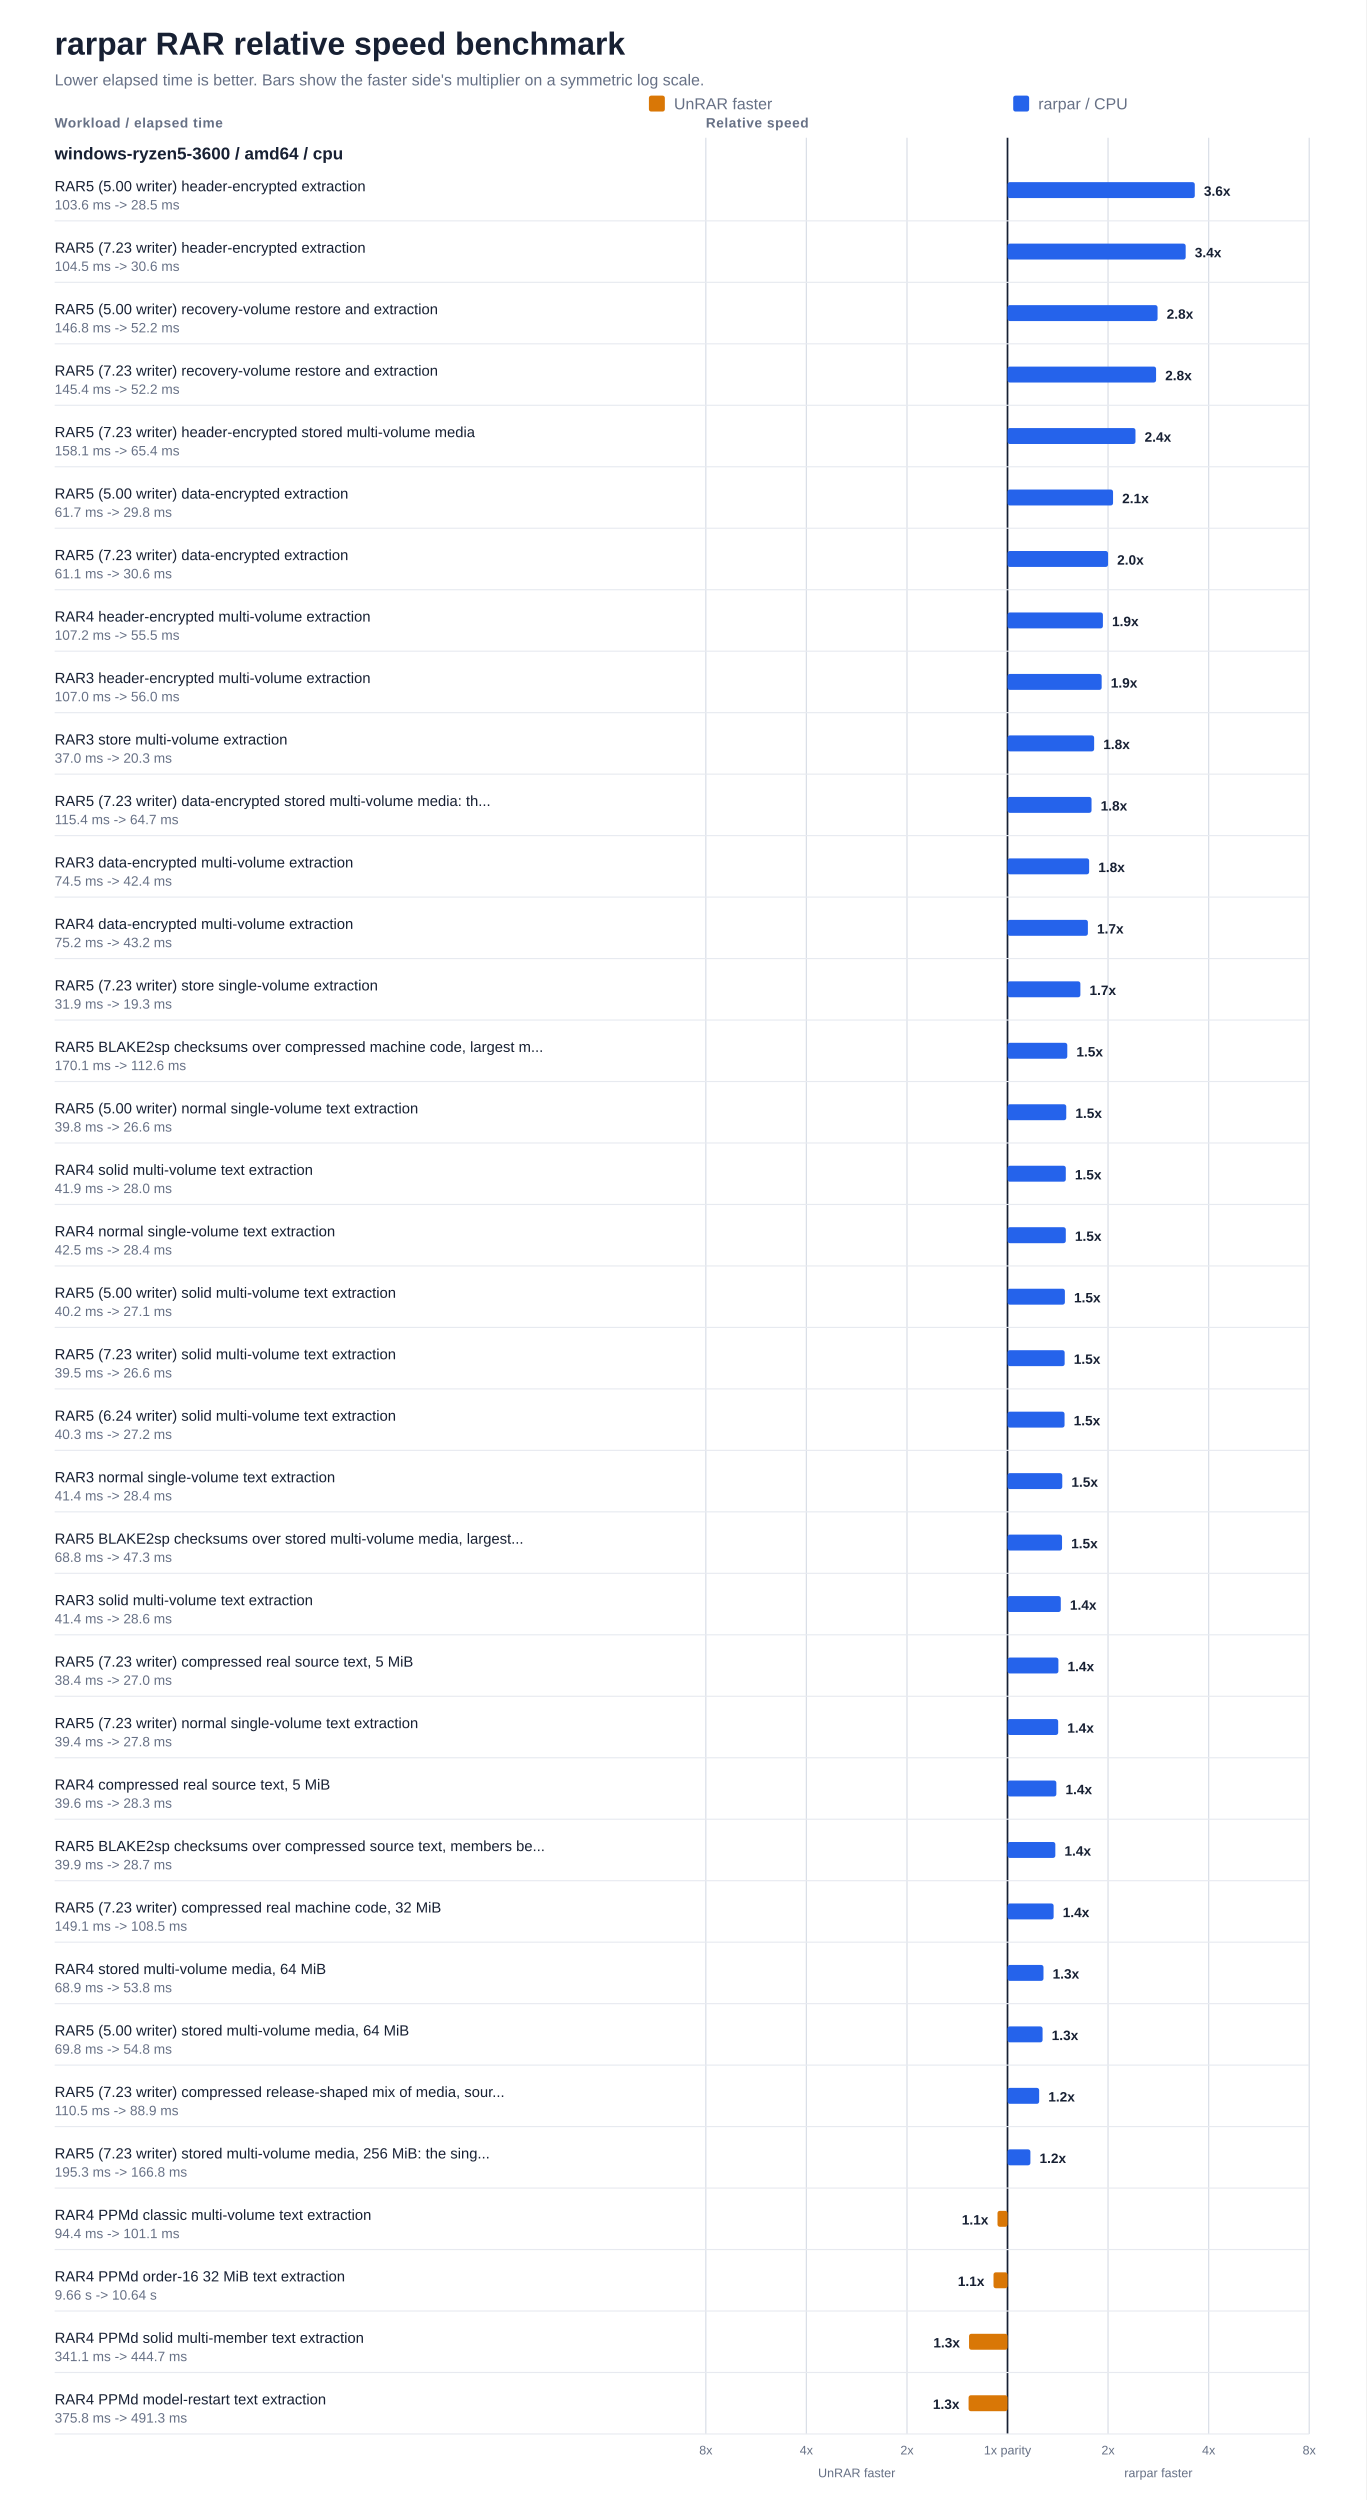
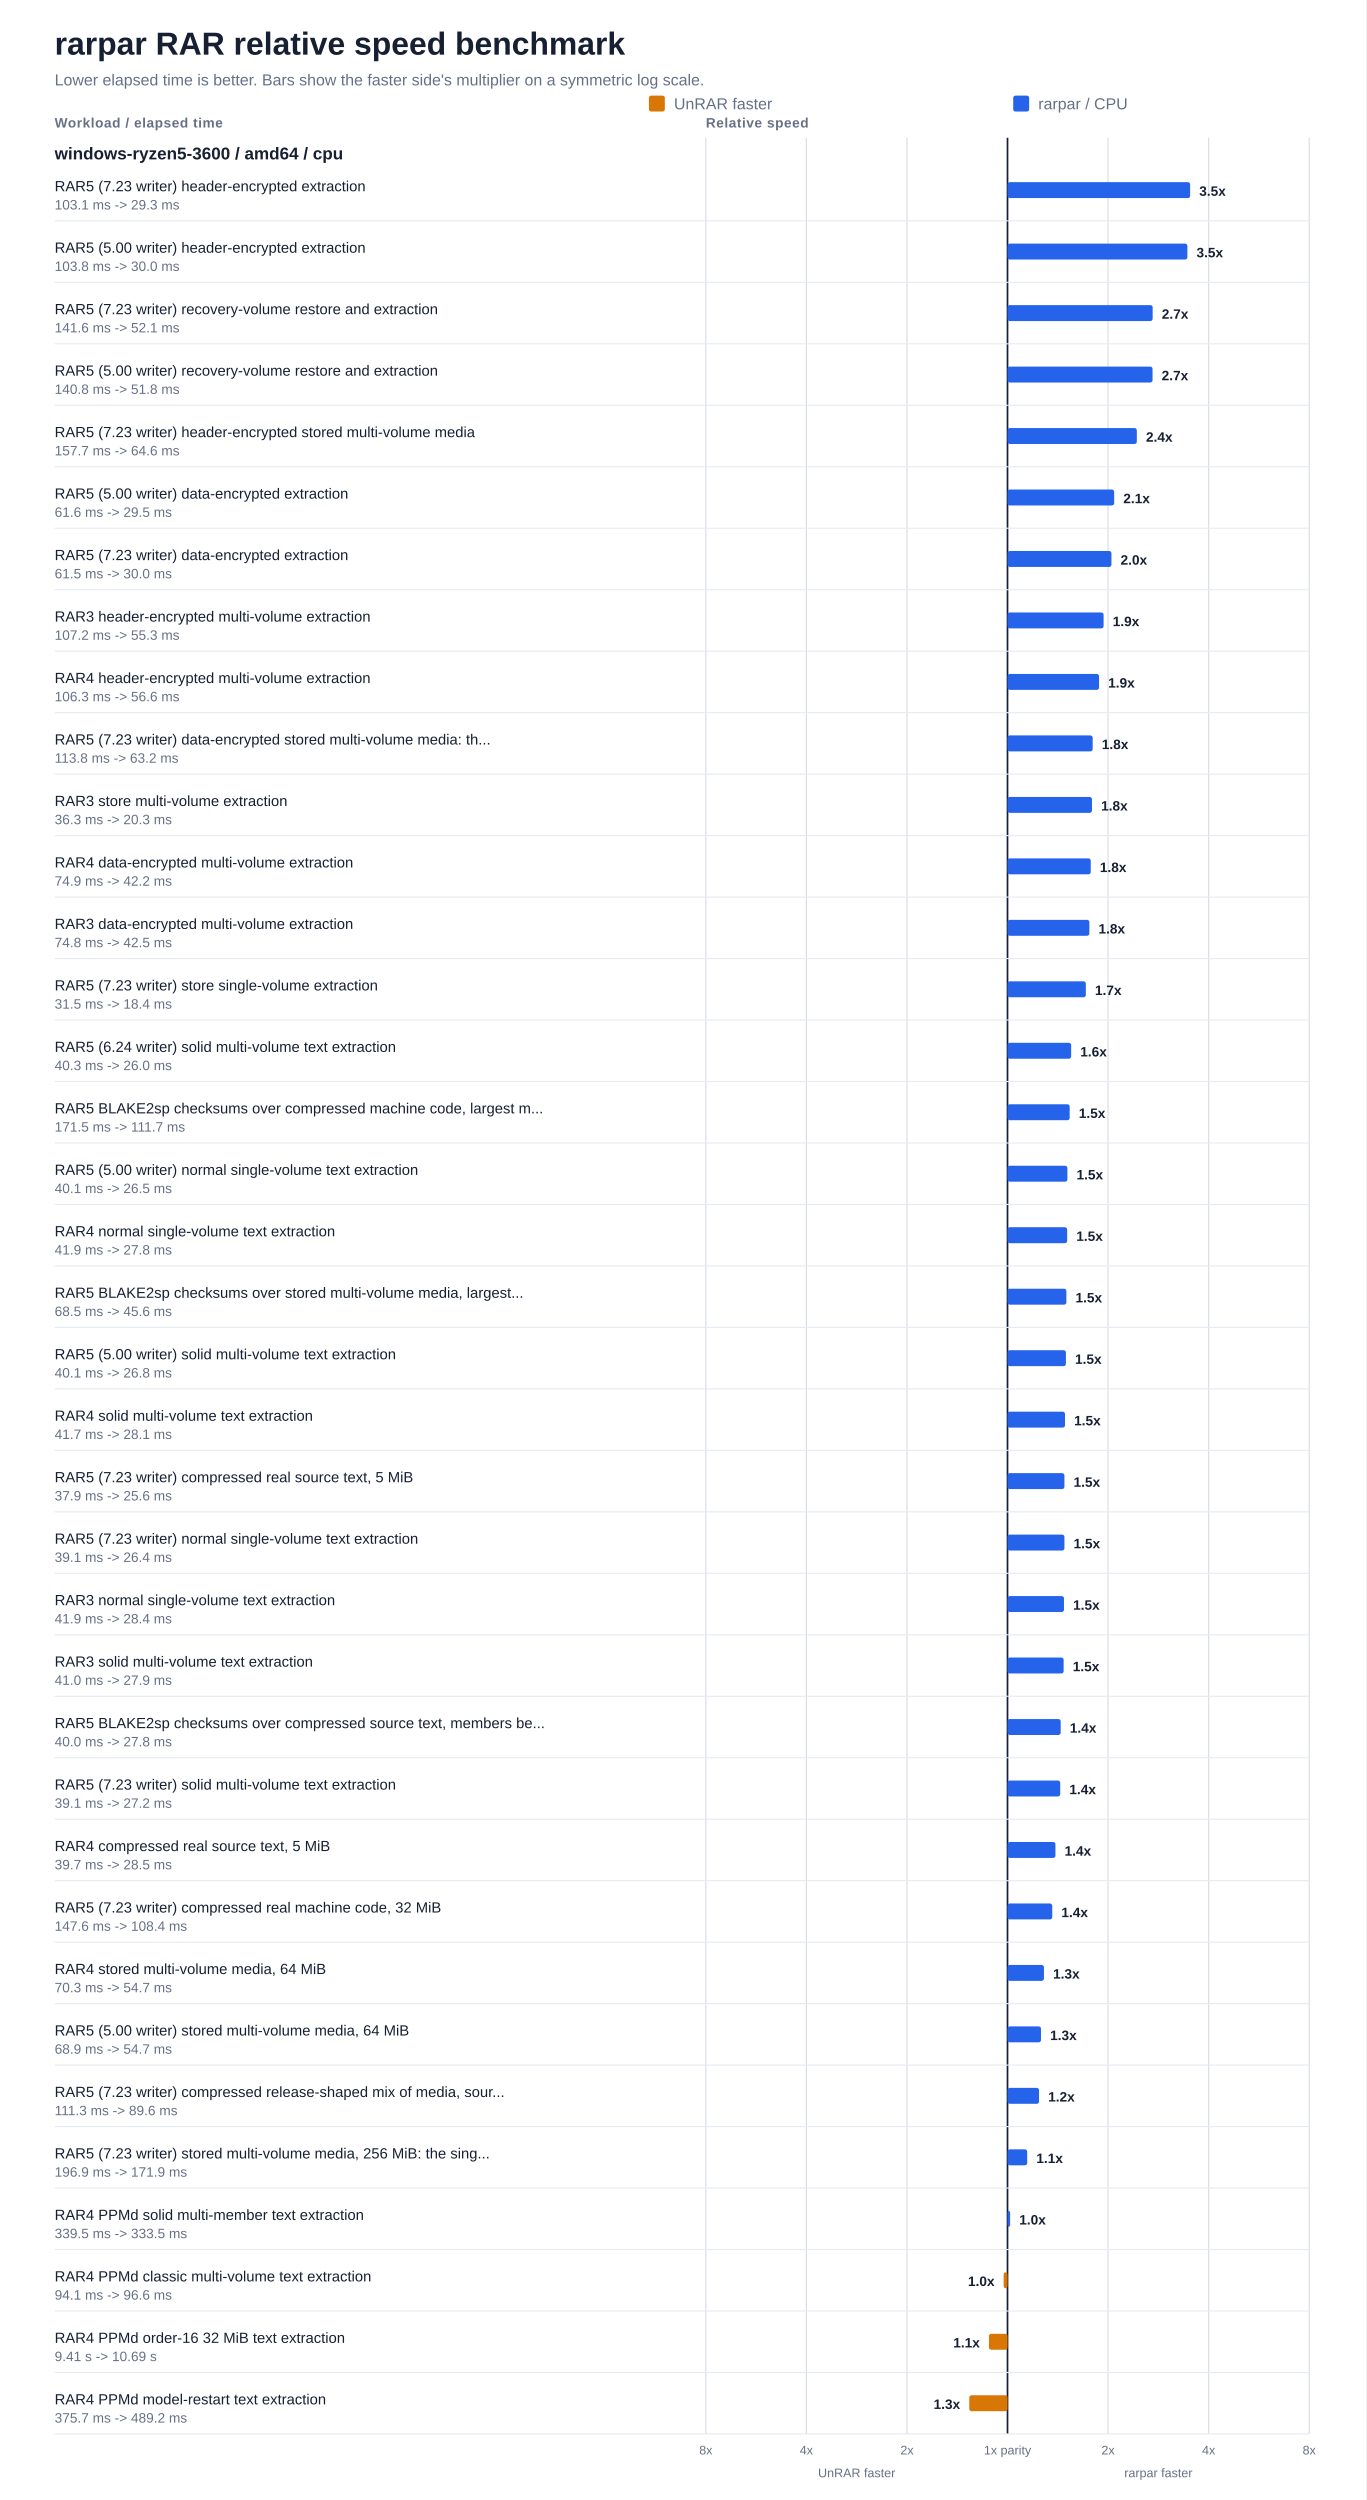
<svg xmlns="http://www.w3.org/2000/svg" width="1200" height="2196" viewBox="0 0 1200 2196" role="img" aria-labelledby="title desc">
  <style>
    .bg { fill: #ffffff; } text { font-family: Arial, sans-serif; fill: #172033; }
    .title { font-size: 28px; font-weight: 600; } .subtitle { font-size: 14px; fill: #667085; }
    .column { font-size: 12px; font-weight: 600; fill: #667085; letter-spacing: .04em; text-transform: uppercase; }
    .machine { font-size: 15px; font-weight: 600; } .workload { font-size: 13px; font-weight: 500; }
    .timing { font-size: 12px; fill: #667085; } .tick { font-size: 11px; fill: #667085; } .ratio { font-size: 12px; font-weight: 600; }
    .grid { stroke: #d7dce5; stroke-width: 1; } .parity { stroke: #172033; stroke-width: 1.5; } .rule { stroke: #e7eaf0; stroke-width: 1; }
    .cpu { fill: #2563eb; } .gpu { fill: #7c3aed; } .slower { fill: #d97706; }
    @media (prefers-color-scheme: dark) { .bg { fill: #0d1117; } text { fill: #e6edf3; } .subtitle, .column, .timing, .tick { fill: #9ca7b5; } .grid { stroke: #30363d; } .parity { stroke: #e6edf3; } .rule { stroke: #21262d; } .cpu { fill: #58a6ff; } .gpu { fill: #bc8cff; } .slower { fill: #f2a65a; } }
  </style>
  <rect class="bg" width="1200" height="2196" />
  <text class="title" x="48" y="48">rarpar RAR relative speed benchmark</text>
  <text class="subtitle" x="48" y="75">Lower elapsed time is better. Bars show the faster side's multiplier on a symmetric log scale.</text>
  <g aria-label="Legend">
    <rect class="slower" x="570" y="84" width="14" height="14" rx="2" />
    <text class="subtitle" x="592" y="96">UnRAR faster</text>
    <rect class="cpu" x="890" y="84" width="14" height="14" rx="2" />
    <text class="subtitle" x="912" y="96">rarpar / CPU</text>
  </g>
  <text class="column" x="48" y="112">Workload / elapsed time</text>
  <text class="column" x="620" y="112">Relative speed</text>
  <g aria-label="Relative speed axis">
    <line class="grid" x1="620.0" y1="121" x2="620.0" y2="2138" />
    <text class="tick" x="620.0" y="2156" text-anchor="middle">8x</text>
    <line class="grid" x1="708.3" y1="121" x2="708.3" y2="2138" />
    <text class="tick" x="708.3" y="2156" text-anchor="middle">4x</text>
    <line class="grid" x1="796.7" y1="121" x2="796.7" y2="2138" />
    <text class="tick" x="796.7" y="2156" text-anchor="middle">2x</text>
    <line class="parity" x1="885.0" y1="121" x2="885.0" y2="2138" />
    <text class="tick" x="885.0" y="2156" text-anchor="middle">1x parity</text>
    <line class="grid" x1="973.3" y1="121" x2="973.3" y2="2138" />
    <text class="tick" x="973.3" y="2156" text-anchor="middle">2x</text>
    <line class="grid" x1="1061.7" y1="121" x2="1061.7" y2="2138" />
    <text class="tick" x="1061.7" y="2156" text-anchor="middle">4x</text>
    <line class="grid" x1="1150.0" y1="121" x2="1150.0" y2="2138" />
    <text class="tick" x="1150.0" y="2156" text-anchor="middle">8x</text>
    <text class="tick" x="752.5" y="2176" text-anchor="middle">UnRAR faster</text>
    <text class="tick" x="1017.5" y="2176" text-anchor="middle">rarpar faster</text>
  </g>
  <g aria-label="RAR benchmarks">
    <text class="machine" x="48" y="140">windows-ryzen5-3600 / amd64 / cpu</text>
-     <text class="workload" x="48" y="168">RAR5 (5.00 writer) header-encrypted extraction</text>
-     <text class="timing" x="48" y="184">103.6 ms -&gt; 28.5 ms</text>
-     <rect class="cpu" x="885.0" y="160" width="164.5" height="14" rx="2" />
-     <text class="ratio" x="1057.5" y="172">3.6x</text>
+     <text class="workload" x="48" y="168">RAR5 (7.23 writer) header-encrypted extraction</text>
+     <text class="timing" x="48" y="184">103.1 ms -&gt; 29.3 ms</text>
+     <rect class="cpu" x="885.0" y="160" width="160.4" height="14" rx="2" />
+     <text class="ratio" x="1053.4" y="172">3.5x</text>
    <line class="rule" x1="48" y1="194" x2="1150" y2="194" />
-     <text class="workload" x="48" y="222">RAR5 (7.23 writer) header-encrypted extraction</text>
-     <text class="timing" x="48" y="238">104.5 ms -&gt; 30.6 ms</text>
-     <rect class="cpu" x="885.0" y="214" width="156.5" height="14" rx="2" />
-     <text class="ratio" x="1049.5" y="226">3.4x</text>
+     <text class="workload" x="48" y="222">RAR5 (5.00 writer) header-encrypted extraction</text>
+     <text class="timing" x="48" y="238">103.8 ms -&gt; 30.0 ms</text>
+     <rect class="cpu" x="885.0" y="214" width="158.0" height="14" rx="2" />
+     <text class="ratio" x="1051.0" y="226">3.5x</text>
    <line class="rule" x1="48" y1="248" x2="1150" y2="248" />
-     <text class="workload" x="48" y="276">RAR5 (5.00 writer) recovery-volume restore and extraction</text>
-     <text class="timing" x="48" y="292">146.8 ms -&gt; 52.2 ms</text>
-     <rect class="cpu" x="885.0" y="268" width="131.8" height="14" rx="2" />
-     <text class="ratio" x="1024.8" y="280">2.8x</text>
+     <text class="workload" x="48" y="276">RAR5 (7.23 writer) recovery-volume restore and extraction</text>
+     <text class="timing" x="48" y="292">141.6 ms -&gt; 52.1 ms</text>
+     <rect class="cpu" x="885.0" y="268" width="127.5" height="14" rx="2" />
+     <text class="ratio" x="1020.5" y="280">2.7x</text>
    <line class="rule" x1="48" y1="302" x2="1150" y2="302" />
-     <text class="workload" x="48" y="330">RAR5 (7.23 writer) recovery-volume restore and extraction</text>
-     <text class="timing" x="48" y="346">145.4 ms -&gt; 52.2 ms</text>
-     <rect class="cpu" x="885.0" y="322" width="130.5" height="14" rx="2" />
-     <text class="ratio" x="1023.5" y="334">2.8x</text>
+     <text class="workload" x="48" y="330">RAR5 (5.00 writer) recovery-volume restore and extraction</text>
+     <text class="timing" x="48" y="346">140.8 ms -&gt; 51.8 ms</text>
+     <rect class="cpu" x="885.0" y="322" width="127.4" height="14" rx="2" />
+     <text class="ratio" x="1020.4" y="334">2.7x</text>
    <line class="rule" x1="48" y1="356" x2="1150" y2="356" />
    <text class="workload" x="48" y="384">RAR5 (7.23 writer) header-encrypted stored multi-volume media</text>
-     <text class="timing" x="48" y="400">158.1 ms -&gt; 65.4 ms</text>
-     <rect class="cpu" x="885.0" y="376" width="112.4" height="14" rx="2" />
-     <text class="ratio" x="1005.4" y="388">2.4x</text>
+     <text class="timing" x="48" y="400">157.7 ms -&gt; 64.6 ms</text>
+     <rect class="cpu" x="885.0" y="376" width="113.6" height="14" rx="2" />
+     <text class="ratio" x="1006.6" y="388">2.4x</text>
    <line class="rule" x1="48" y1="410" x2="1150" y2="410" />
    <text class="workload" x="48" y="438">RAR5 (5.00 writer) data-encrypted extraction</text>
-     <text class="timing" x="48" y="454">61.7 ms -&gt; 29.8 ms</text>
-     <rect class="cpu" x="885.0" y="430" width="92.7" height="14" rx="2" />
-     <text class="ratio" x="985.7" y="442">2.1x</text>
+     <text class="timing" x="48" y="454">61.6 ms -&gt; 29.5 ms</text>
+     <rect class="cpu" x="885.0" y="430" width="93.7" height="14" rx="2" />
+     <text class="ratio" x="986.7" y="442">2.1x</text>
    <line class="rule" x1="48" y1="464" x2="1150" y2="464" />
    <text class="workload" x="48" y="492">RAR5 (7.23 writer) data-encrypted extraction</text>
-     <text class="timing" x="48" y="508">61.1 ms -&gt; 30.6 ms</text>
-     <rect class="cpu" x="885.0" y="484" width="88.3" height="14" rx="2" />
-     <text class="ratio" x="981.3" y="496">2.0x</text>
+     <text class="timing" x="48" y="508">61.5 ms -&gt; 30.0 ms</text>
+     <rect class="cpu" x="885.0" y="484" width="91.3" height="14" rx="2" />
+     <text class="ratio" x="984.3" y="496">2.0x</text>
    <line class="rule" x1="48" y1="518" x2="1150" y2="518" />
-     <text class="workload" x="48" y="546">RAR4 header-encrypted multi-volume extraction</text>
-     <text class="timing" x="48" y="562">107.2 ms -&gt; 55.5 ms</text>
-     <rect class="cpu" x="885.0" y="538" width="83.8" height="14" rx="2" />
-     <text class="ratio" x="976.8" y="550">1.9x</text>
+     <text class="workload" x="48" y="546">RAR3 header-encrypted multi-volume extraction</text>
+     <text class="timing" x="48" y="562">107.2 ms -&gt; 55.3 ms</text>
+     <rect class="cpu" x="885.0" y="538" width="84.4" height="14" rx="2" />
+     <text class="ratio" x="977.4" y="550">1.9x</text>
    <line class="rule" x1="48" y1="572" x2="1150" y2="572" />
-     <text class="workload" x="48" y="600">RAR3 header-encrypted multi-volume extraction</text>
-     <text class="timing" x="48" y="616">107.0 ms -&gt; 56.0 ms</text>
-     <rect class="cpu" x="885.0" y="592" width="82.7" height="14" rx="2" />
-     <text class="ratio" x="975.7" y="604">1.9x</text>
+     <text class="workload" x="48" y="600">RAR4 header-encrypted multi-volume extraction</text>
+     <text class="timing" x="48" y="616">106.3 ms -&gt; 56.6 ms</text>
+     <rect class="cpu" x="885.0" y="592" width="80.4" height="14" rx="2" />
+     <text class="ratio" x="973.4" y="604">1.9x</text>
    <line class="rule" x1="48" y1="626" x2="1150" y2="626" />
-     <text class="workload" x="48" y="654">RAR3 store multi-volume extraction</text>
-     <text class="timing" x="48" y="670">37.0 ms -&gt; 20.3 ms</text>
-     <rect class="cpu" x="885.0" y="646" width="76.1" height="14" rx="2" />
-     <text class="ratio" x="969.1" y="658">1.8x</text>
+     <text class="workload" x="48" y="654">RAR5 (7.23 writer) data-encrypted stored multi-volume media: th...</text>
+     <text class="timing" x="48" y="670">113.8 ms -&gt; 63.2 ms</text>
+     <rect class="cpu" x="885.0" y="646" width="74.8" height="14" rx="2" />
+     <text class="ratio" x="967.8" y="658">1.8x</text>
    <line class="rule" x1="48" y1="680" x2="1150" y2="680" />
-     <text class="workload" x="48" y="708">RAR5 (7.23 writer) data-encrypted stored multi-volume media: th...</text>
-     <text class="timing" x="48" y="724">115.4 ms -&gt; 64.7 ms</text>
-     <rect class="cpu" x="885.0" y="700" width="73.8" height="14" rx="2" />
-     <text class="ratio" x="966.8" y="712">1.8x</text>
+     <text class="workload" x="48" y="708">RAR3 store multi-volume extraction</text>
+     <text class="timing" x="48" y="724">36.3 ms -&gt; 20.3 ms</text>
+     <rect class="cpu" x="885.0" y="700" width="74.2" height="14" rx="2" />
+     <text class="ratio" x="967.2" y="712">1.8x</text>
    <line class="rule" x1="48" y1="734" x2="1150" y2="734" />
-     <text class="workload" x="48" y="762">RAR3 data-encrypted multi-volume extraction</text>
-     <text class="timing" x="48" y="778">74.5 ms -&gt; 42.4 ms</text>
-     <rect class="cpu" x="885.0" y="754" width="71.7" height="14" rx="2" />
-     <text class="ratio" x="964.7" y="766">1.8x</text>
+     <text class="workload" x="48" y="762">RAR4 data-encrypted multi-volume extraction</text>
+     <text class="timing" x="48" y="778">74.9 ms -&gt; 42.2 ms</text>
+     <rect class="cpu" x="885.0" y="754" width="73.1" height="14" rx="2" />
+     <text class="ratio" x="966.1" y="766">1.8x</text>
    <line class="rule" x1="48" y1="788" x2="1150" y2="788" />
-     <text class="workload" x="48" y="816">RAR4 data-encrypted multi-volume extraction</text>
-     <text class="timing" x="48" y="832">75.2 ms -&gt; 43.2 ms</text>
-     <rect class="cpu" x="885.0" y="808" width="70.6" height="14" rx="2" />
-     <text class="ratio" x="963.6" y="820">1.7x</text>
+     <text class="workload" x="48" y="816">RAR3 data-encrypted multi-volume extraction</text>
+     <text class="timing" x="48" y="832">74.8 ms -&gt; 42.5 ms</text>
+     <rect class="cpu" x="885.0" y="808" width="71.9" height="14" rx="2" />
+     <text class="ratio" x="964.9" y="820">1.8x</text>
    <line class="rule" x1="48" y1="842" x2="1150" y2="842" />
    <text class="workload" x="48" y="870">RAR5 (7.23 writer) store single-volume extraction</text>
-     <text class="timing" x="48" y="886">31.9 ms -&gt; 19.3 ms</text>
-     <rect class="cpu" x="885.0" y="862" width="64.0" height="14" rx="2" />
-     <text class="ratio" x="957.0" y="874">1.7x</text>
+     <text class="timing" x="48" y="886">31.5 ms -&gt; 18.4 ms</text>
+     <rect class="cpu" x="885.0" y="862" width="68.8" height="14" rx="2" />
+     <text class="ratio" x="961.8" y="874">1.7x</text>
    <line class="rule" x1="48" y1="896" x2="1150" y2="896" />
-     <text class="workload" x="48" y="924">RAR5 BLAKE2sp checksums over compressed machine code, largest m...</text>
-     <text class="timing" x="48" y="940">170.1 ms -&gt; 112.6 ms</text>
-     <rect class="cpu" x="885.0" y="916" width="52.5" height="14" rx="2" />
-     <text class="ratio" x="945.5" y="928">1.5x</text>
+     <text class="workload" x="48" y="924">RAR5 (6.24 writer) solid multi-volume text extraction</text>
+     <text class="timing" x="48" y="940">40.3 ms -&gt; 26.0 ms</text>
+     <rect class="cpu" x="885.0" y="916" width="55.9" height="14" rx="2" />
+     <text class="ratio" x="948.9" y="928">1.6x</text>
    <line class="rule" x1="48" y1="950" x2="1150" y2="950" />
-     <text class="workload" x="48" y="978">RAR5 (5.00 writer) normal single-volume text extraction</text>
-     <text class="timing" x="48" y="994">39.8 ms -&gt; 26.6 ms</text>
-     <rect class="cpu" x="885.0" y="970" width="51.6" height="14" rx="2" />
-     <text class="ratio" x="944.6" y="982">1.5x</text>
+     <text class="workload" x="48" y="978">RAR5 BLAKE2sp checksums over compressed machine code, largest m...</text>
+     <text class="timing" x="48" y="994">171.5 ms -&gt; 111.7 ms</text>
+     <rect class="cpu" x="885.0" y="970" width="54.6" height="14" rx="2" />
+     <text class="ratio" x="947.6" y="982">1.5x</text>
    <line class="rule" x1="48" y1="1004" x2="1150" y2="1004" />
-     <text class="workload" x="48" y="1032">RAR4 solid multi-volume text extraction</text>
-     <text class="timing" x="48" y="1048">41.9 ms -&gt; 28.0 ms</text>
-     <rect class="cpu" x="885.0" y="1024" width="51.2" height="14" rx="2" />
-     <text class="ratio" x="944.2" y="1036">1.5x</text>
+     <text class="workload" x="48" y="1032">RAR5 (5.00 writer) normal single-volume text extraction</text>
+     <text class="timing" x="48" y="1048">40.1 ms -&gt; 26.5 ms</text>
+     <rect class="cpu" x="885.0" y="1024" width="52.6" height="14" rx="2" />
+     <text class="ratio" x="945.6" y="1036">1.5x</text>
    <line class="rule" x1="48" y1="1058" x2="1150" y2="1058" />
    <text class="workload" x="48" y="1086">RAR4 normal single-volume text extraction</text>
-     <text class="timing" x="48" y="1102">42.5 ms -&gt; 28.4 ms</text>
-     <rect class="cpu" x="885.0" y="1078" width="51.2" height="14" rx="2" />
-     <text class="ratio" x="944.2" y="1090">1.5x</text>
+     <text class="timing" x="48" y="1102">41.9 ms -&gt; 27.8 ms</text>
+     <rect class="cpu" x="885.0" y="1078" width="52.4" height="14" rx="2" />
+     <text class="ratio" x="945.4" y="1090">1.5x</text>
    <line class="rule" x1="48" y1="1112" x2="1150" y2="1112" />
-     <text class="workload" x="48" y="1140">RAR5 (5.00 writer) solid multi-volume text extraction</text>
-     <text class="timing" x="48" y="1156">40.2 ms -&gt; 27.1 ms</text>
-     <rect class="cpu" x="885.0" y="1132" width="50.4" height="14" rx="2" />
-     <text class="ratio" x="943.4" y="1144">1.5x</text>
+     <text class="workload" x="48" y="1140">RAR5 BLAKE2sp checksums over stored multi-volume media, largest...</text>
+     <text class="timing" x="48" y="1156">68.5 ms -&gt; 45.6 ms</text>
+     <rect class="cpu" x="885.0" y="1132" width="51.7" height="14" rx="2" />
+     <text class="ratio" x="944.7" y="1144">1.5x</text>
    <line class="rule" x1="48" y1="1166" x2="1150" y2="1166" />
-     <text class="workload" x="48" y="1194">RAR5 (7.23 writer) solid multi-volume text extraction</text>
-     <text class="timing" x="48" y="1210">39.5 ms -&gt; 26.6 ms</text>
-     <rect class="cpu" x="885.0" y="1186" width="50.2" height="14" rx="2" />
-     <text class="ratio" x="943.2" y="1198">1.5x</text>
+     <text class="workload" x="48" y="1194">RAR5 (5.00 writer) solid multi-volume text extraction</text>
+     <text class="timing" x="48" y="1210">40.1 ms -&gt; 26.8 ms</text>
+     <rect class="cpu" x="885.0" y="1186" width="51.3" height="14" rx="2" />
+     <text class="ratio" x="944.3" y="1198">1.5x</text>
    <line class="rule" x1="48" y1="1220" x2="1150" y2="1220" />
-     <text class="workload" x="48" y="1248">RAR5 (6.24 writer) solid multi-volume text extraction</text>
-     <text class="timing" x="48" y="1264">40.3 ms -&gt; 27.2 ms</text>
-     <rect class="cpu" x="885.0" y="1240" width="50.1" height="14" rx="2" />
-     <text class="ratio" x="943.1" y="1252">1.5x</text>
+     <text class="workload" x="48" y="1248">RAR4 solid multi-volume text extraction</text>
+     <text class="timing" x="48" y="1264">41.7 ms -&gt; 28.1 ms</text>
+     <rect class="cpu" x="885.0" y="1240" width="50.5" height="14" rx="2" />
+     <text class="ratio" x="943.5" y="1252">1.5x</text>
    <line class="rule" x1="48" y1="1274" x2="1150" y2="1274" />
-     <text class="workload" x="48" y="1302">RAR3 normal single-volume text extraction</text>
-     <text class="timing" x="48" y="1318">41.4 ms -&gt; 28.4 ms</text>
-     <rect class="cpu" x="885.0" y="1294" width="48.1" height="14" rx="2" />
-     <text class="ratio" x="941.1" y="1306">1.5x</text>
+     <text class="workload" x="48" y="1302">RAR5 (7.23 writer) compressed real source text, 5 MiB</text>
+     <text class="timing" x="48" y="1318">37.9 ms -&gt; 25.6 ms</text>
+     <rect class="cpu" x="885.0" y="1294" width="50.0" height="14" rx="2" />
+     <text class="ratio" x="943.0" y="1306">1.5x</text>
    <line class="rule" x1="48" y1="1328" x2="1150" y2="1328" />
-     <text class="workload" x="48" y="1356">RAR5 BLAKE2sp checksums over stored multi-volume media, largest...</text>
-     <text class="timing" x="48" y="1372">68.8 ms -&gt; 47.3 ms</text>
-     <rect class="cpu" x="885.0" y="1348" width="47.9" height="14" rx="2" />
-     <text class="ratio" x="940.9" y="1360">1.5x</text>
+     <text class="workload" x="48" y="1356">RAR5 (7.23 writer) normal single-volume text extraction</text>
+     <text class="timing" x="48" y="1372">39.1 ms -&gt; 26.4 ms</text>
+     <rect class="cpu" x="885.0" y="1348" width="50.0" height="14" rx="2" />
+     <text class="ratio" x="943.0" y="1360">1.5x</text>
    <line class="rule" x1="48" y1="1382" x2="1150" y2="1382" />
-     <text class="workload" x="48" y="1410">RAR3 solid multi-volume text extraction</text>
-     <text class="timing" x="48" y="1426">41.4 ms -&gt; 28.6 ms</text>
-     <rect class="cpu" x="885.0" y="1402" width="46.8" height="14" rx="2" />
-     <text class="ratio" x="939.8" y="1414">1.4x</text>
+     <text class="workload" x="48" y="1410">RAR3 normal single-volume text extraction</text>
+     <text class="timing" x="48" y="1426">41.9 ms -&gt; 28.4 ms</text>
+     <rect class="cpu" x="885.0" y="1402" width="49.6" height="14" rx="2" />
+     <text class="ratio" x="942.6" y="1414">1.5x</text>
    <line class="rule" x1="48" y1="1436" x2="1150" y2="1436" />
-     <text class="workload" x="48" y="1464">RAR5 (7.23 writer) compressed real source text, 5 MiB</text>
-     <text class="timing" x="48" y="1480">38.4 ms -&gt; 27.0 ms</text>
-     <rect class="cpu" x="885.0" y="1456" width="44.7" height="14" rx="2" />
-     <text class="ratio" x="937.7" y="1468">1.4x</text>
+     <text class="workload" x="48" y="1464">RAR3 solid multi-volume text extraction</text>
+     <text class="timing" x="48" y="1480">41.0 ms -&gt; 27.9 ms</text>
+     <rect class="cpu" x="885.0" y="1456" width="49.3" height="14" rx="2" />
+     <text class="ratio" x="942.3" y="1468">1.5x</text>
    <line class="rule" x1="48" y1="1490" x2="1150" y2="1490" />
-     <text class="workload" x="48" y="1518">RAR5 (7.23 writer) normal single-volume text extraction</text>
-     <text class="timing" x="48" y="1534">39.4 ms -&gt; 27.8 ms</text>
-     <rect class="cpu" x="885.0" y="1510" width="44.5" height="14" rx="2" />
-     <text class="ratio" x="937.5" y="1522">1.4x</text>
+     <text class="workload" x="48" y="1518">RAR5 BLAKE2sp checksums over compressed source text, members be...</text>
+     <text class="timing" x="48" y="1534">40.0 ms -&gt; 27.8 ms</text>
+     <rect class="cpu" x="885.0" y="1510" width="46.7" height="14" rx="2" />
+     <text class="ratio" x="939.7" y="1522">1.4x</text>
    <line class="rule" x1="48" y1="1544" x2="1150" y2="1544" />
-     <text class="workload" x="48" y="1572">RAR4 compressed real source text, 5 MiB</text>
-     <text class="timing" x="48" y="1588">39.6 ms -&gt; 28.3 ms</text>
-     <rect class="cpu" x="885.0" y="1564" width="42.9" height="14" rx="2" />
-     <text class="ratio" x="935.9" y="1576">1.4x</text>
+     <text class="workload" x="48" y="1572">RAR5 (7.23 writer) solid multi-volume text extraction</text>
+     <text class="timing" x="48" y="1588">39.1 ms -&gt; 27.2 ms</text>
+     <rect class="cpu" x="885.0" y="1564" width="46.3" height="14" rx="2" />
+     <text class="ratio" x="939.3" y="1576">1.4x</text>
    <line class="rule" x1="48" y1="1598" x2="1150" y2="1598" />
-     <text class="workload" x="48" y="1626">RAR5 BLAKE2sp checksums over compressed source text, members be...</text>
-     <text class="timing" x="48" y="1642">39.9 ms -&gt; 28.7 ms</text>
-     <rect class="cpu" x="885.0" y="1618" width="42.0" height="14" rx="2" />
-     <text class="ratio" x="935.0" y="1630">1.4x</text>
+     <text class="workload" x="48" y="1626">RAR4 compressed real source text, 5 MiB</text>
+     <text class="timing" x="48" y="1642">39.7 ms -&gt; 28.5 ms</text>
+     <rect class="cpu" x="885.0" y="1618" width="42.1" height="14" rx="2" />
+     <text class="ratio" x="935.1" y="1630">1.4x</text>
    <line class="rule" x1="48" y1="1652" x2="1150" y2="1652" />
    <text class="workload" x="48" y="1680">RAR5 (7.23 writer) compressed real machine code, 32 MiB</text>
-     <text class="timing" x="48" y="1696">149.1 ms -&gt; 108.5 ms</text>
-     <rect class="cpu" x="885.0" y="1672" width="40.5" height="14" rx="2" />
-     <text class="ratio" x="933.5" y="1684">1.4x</text>
+     <text class="timing" x="48" y="1696">147.6 ms -&gt; 108.4 ms</text>
+     <rect class="cpu" x="885.0" y="1672" width="39.3" height="14" rx="2" />
+     <text class="ratio" x="932.3" y="1684">1.4x</text>
    <line class="rule" x1="48" y1="1706" x2="1150" y2="1706" />
    <text class="workload" x="48" y="1734">RAR4 stored multi-volume media, 64 MiB</text>
-     <text class="timing" x="48" y="1750">68.9 ms -&gt; 53.8 ms</text>
-     <rect class="cpu" x="885.0" y="1726" width="31.6" height="14" rx="2" />
-     <text class="ratio" x="924.6" y="1738">1.3x</text>
+     <text class="timing" x="48" y="1750">70.3 ms -&gt; 54.7 ms</text>
+     <rect class="cpu" x="885.0" y="1726" width="32.0" height="14" rx="2" />
+     <text class="ratio" x="925.0" y="1738">1.3x</text>
    <line class="rule" x1="48" y1="1760" x2="1150" y2="1760" />
    <text class="workload" x="48" y="1788">RAR5 (5.00 writer) stored multi-volume media, 64 MiB</text>
-     <text class="timing" x="48" y="1804">69.8 ms -&gt; 54.8 ms</text>
-     <rect class="cpu" x="885.0" y="1780" width="30.8" height="14" rx="2" />
-     <text class="ratio" x="923.8" y="1792">1.3x</text>
+     <text class="timing" x="48" y="1804">68.9 ms -&gt; 54.7 ms</text>
+     <rect class="cpu" x="885.0" y="1780" width="29.4" height="14" rx="2" />
+     <text class="ratio" x="922.4" y="1792">1.3x</text>
    <line class="rule" x1="48" y1="1814" x2="1150" y2="1814" />
    <text class="workload" x="48" y="1842">RAR5 (7.23 writer) compressed release-shaped mix of media, sour...</text>
-     <text class="timing" x="48" y="1858">110.5 ms -&gt; 88.9 ms</text>
-     <rect class="cpu" x="885.0" y="1834" width="27.8" height="14" rx="2" />
-     <text class="ratio" x="920.8" y="1846">1.2x</text>
+     <text class="timing" x="48" y="1858">111.3 ms -&gt; 89.6 ms</text>
+     <rect class="cpu" x="885.0" y="1834" width="27.7" height="14" rx="2" />
+     <text class="ratio" x="920.7" y="1846">1.2x</text>
    <line class="rule" x1="48" y1="1868" x2="1150" y2="1868" />
    <text class="workload" x="48" y="1896">RAR5 (7.23 writer) stored multi-volume media, 256 MiB: the sing...</text>
-     <text class="timing" x="48" y="1912">195.3 ms -&gt; 166.8 ms</text>
-     <rect class="cpu" x="885.0" y="1888" width="20.1" height="14" rx="2" />
-     <text class="ratio" x="913.1" y="1900">1.2x</text>
+     <text class="timing" x="48" y="1912">196.9 ms -&gt; 171.9 ms</text>
+     <rect class="cpu" x="885.0" y="1888" width="17.3" height="14" rx="2" />
+     <text class="ratio" x="910.3" y="1900">1.1x</text>
    <line class="rule" x1="48" y1="1922" x2="1150" y2="1922" />
-     <text class="workload" x="48" y="1950">RAR4 PPMd classic multi-volume text extraction</text>
-     <text class="timing" x="48" y="1966">94.4 ms -&gt; 101.1 ms</text>
-     <rect class="slower" x="876.2" y="1942" width="8.8" height="14" rx="2" />
-     <text class="ratio" x="868.2" y="1954" text-anchor="end">1.1x</text>
+     <text class="workload" x="48" y="1950">RAR4 PPMd solid multi-member text extraction</text>
+     <text class="timing" x="48" y="1966">339.5 ms -&gt; 333.5 ms</text>
+     <rect class="cpu" x="885.0" y="1942" width="2.3" height="14" rx="2" />
+     <text class="ratio" x="895.3" y="1954">1.0x</text>
    <line class="rule" x1="48" y1="1976" x2="1150" y2="1976" />
-     <text class="workload" x="48" y="2004">RAR4 PPMd order-16 32 MiB text extraction</text>
-     <text class="timing" x="48" y="2020">9.66 s -&gt; 10.64 s</text>
-     <rect class="slower" x="872.7" y="1996" width="12.3" height="14" rx="2" />
-     <text class="ratio" x="864.7" y="2008" text-anchor="end">1.1x</text>
+     <text class="workload" x="48" y="2004">RAR4 PPMd classic multi-volume text extraction</text>
+     <text class="timing" x="48" y="2020">94.1 ms -&gt; 96.6 ms</text>
+     <rect class="slower" x="881.6" y="1996" width="3.4" height="14" rx="2" />
+     <text class="ratio" x="873.6" y="2008" text-anchor="end">1.0x</text>
    <line class="rule" x1="48" y1="2030" x2="1150" y2="2030" />
-     <text class="workload" x="48" y="2058">RAR4 PPMd solid multi-member text extraction</text>
-     <text class="timing" x="48" y="2074">341.1 ms -&gt; 444.7 ms</text>
-     <rect class="slower" x="851.2" y="2050" width="33.8" height="14" rx="2" />
-     <text class="ratio" x="843.2" y="2062" text-anchor="end">1.3x</text>
+     <text class="workload" x="48" y="2058">RAR4 PPMd order-16 32 MiB text extraction</text>
+     <text class="timing" x="48" y="2074">9.41 s -&gt; 10.69 s</text>
+     <rect class="slower" x="868.7" y="2050" width="16.3" height="14" rx="2" />
+     <text class="ratio" x="860.7" y="2062" text-anchor="end">1.1x</text>
    <line class="rule" x1="48" y1="2084" x2="1150" y2="2084" />
    <text class="workload" x="48" y="2112">RAR4 PPMd model-restart text extraction</text>
-     <text class="timing" x="48" y="2128">375.8 ms -&gt; 491.3 ms</text>
-     <rect class="slower" x="850.8" y="2104" width="34.2" height="14" rx="2" />
-     <text class="ratio" x="842.8" y="2116" text-anchor="end">1.3x</text>
+     <text class="timing" x="48" y="2128">375.7 ms -&gt; 489.2 ms</text>
+     <rect class="slower" x="851.4" y="2104" width="33.6" height="14" rx="2" />
+     <text class="ratio" x="843.4" y="2116" text-anchor="end">1.3x</text>
    <line class="rule" x1="48" y1="2138" x2="1150" y2="2138" />
  </g>
</svg>
